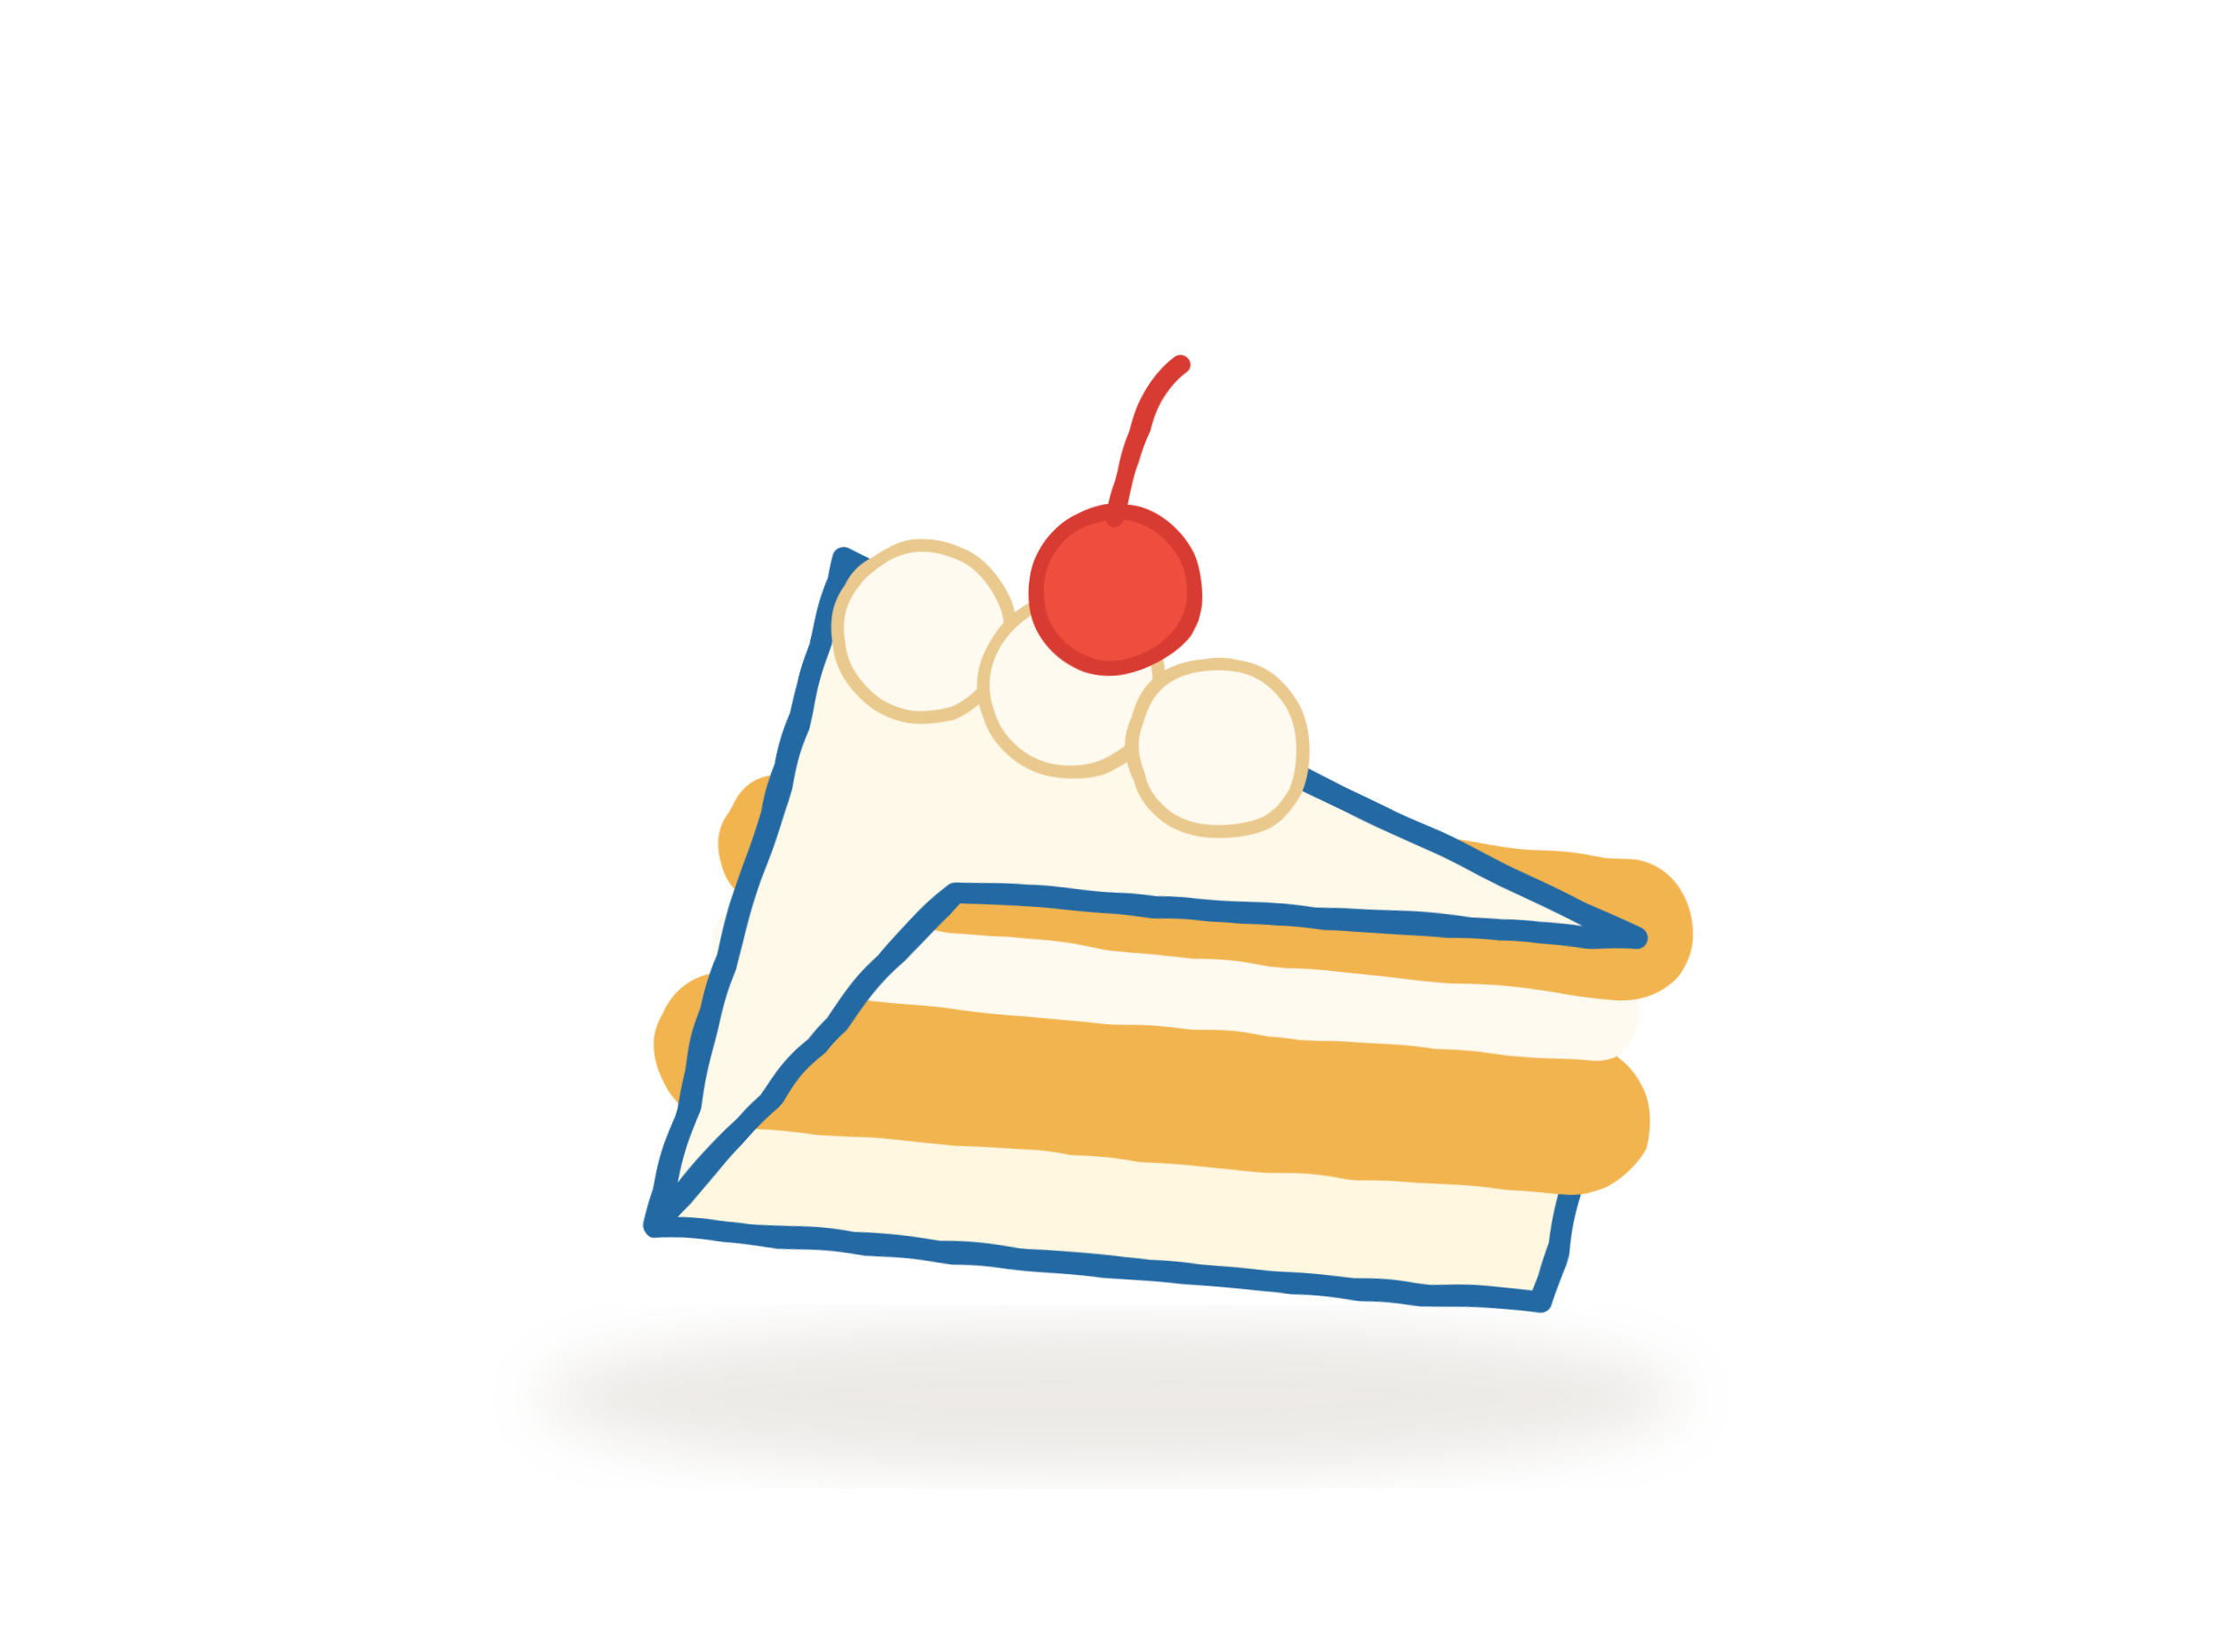
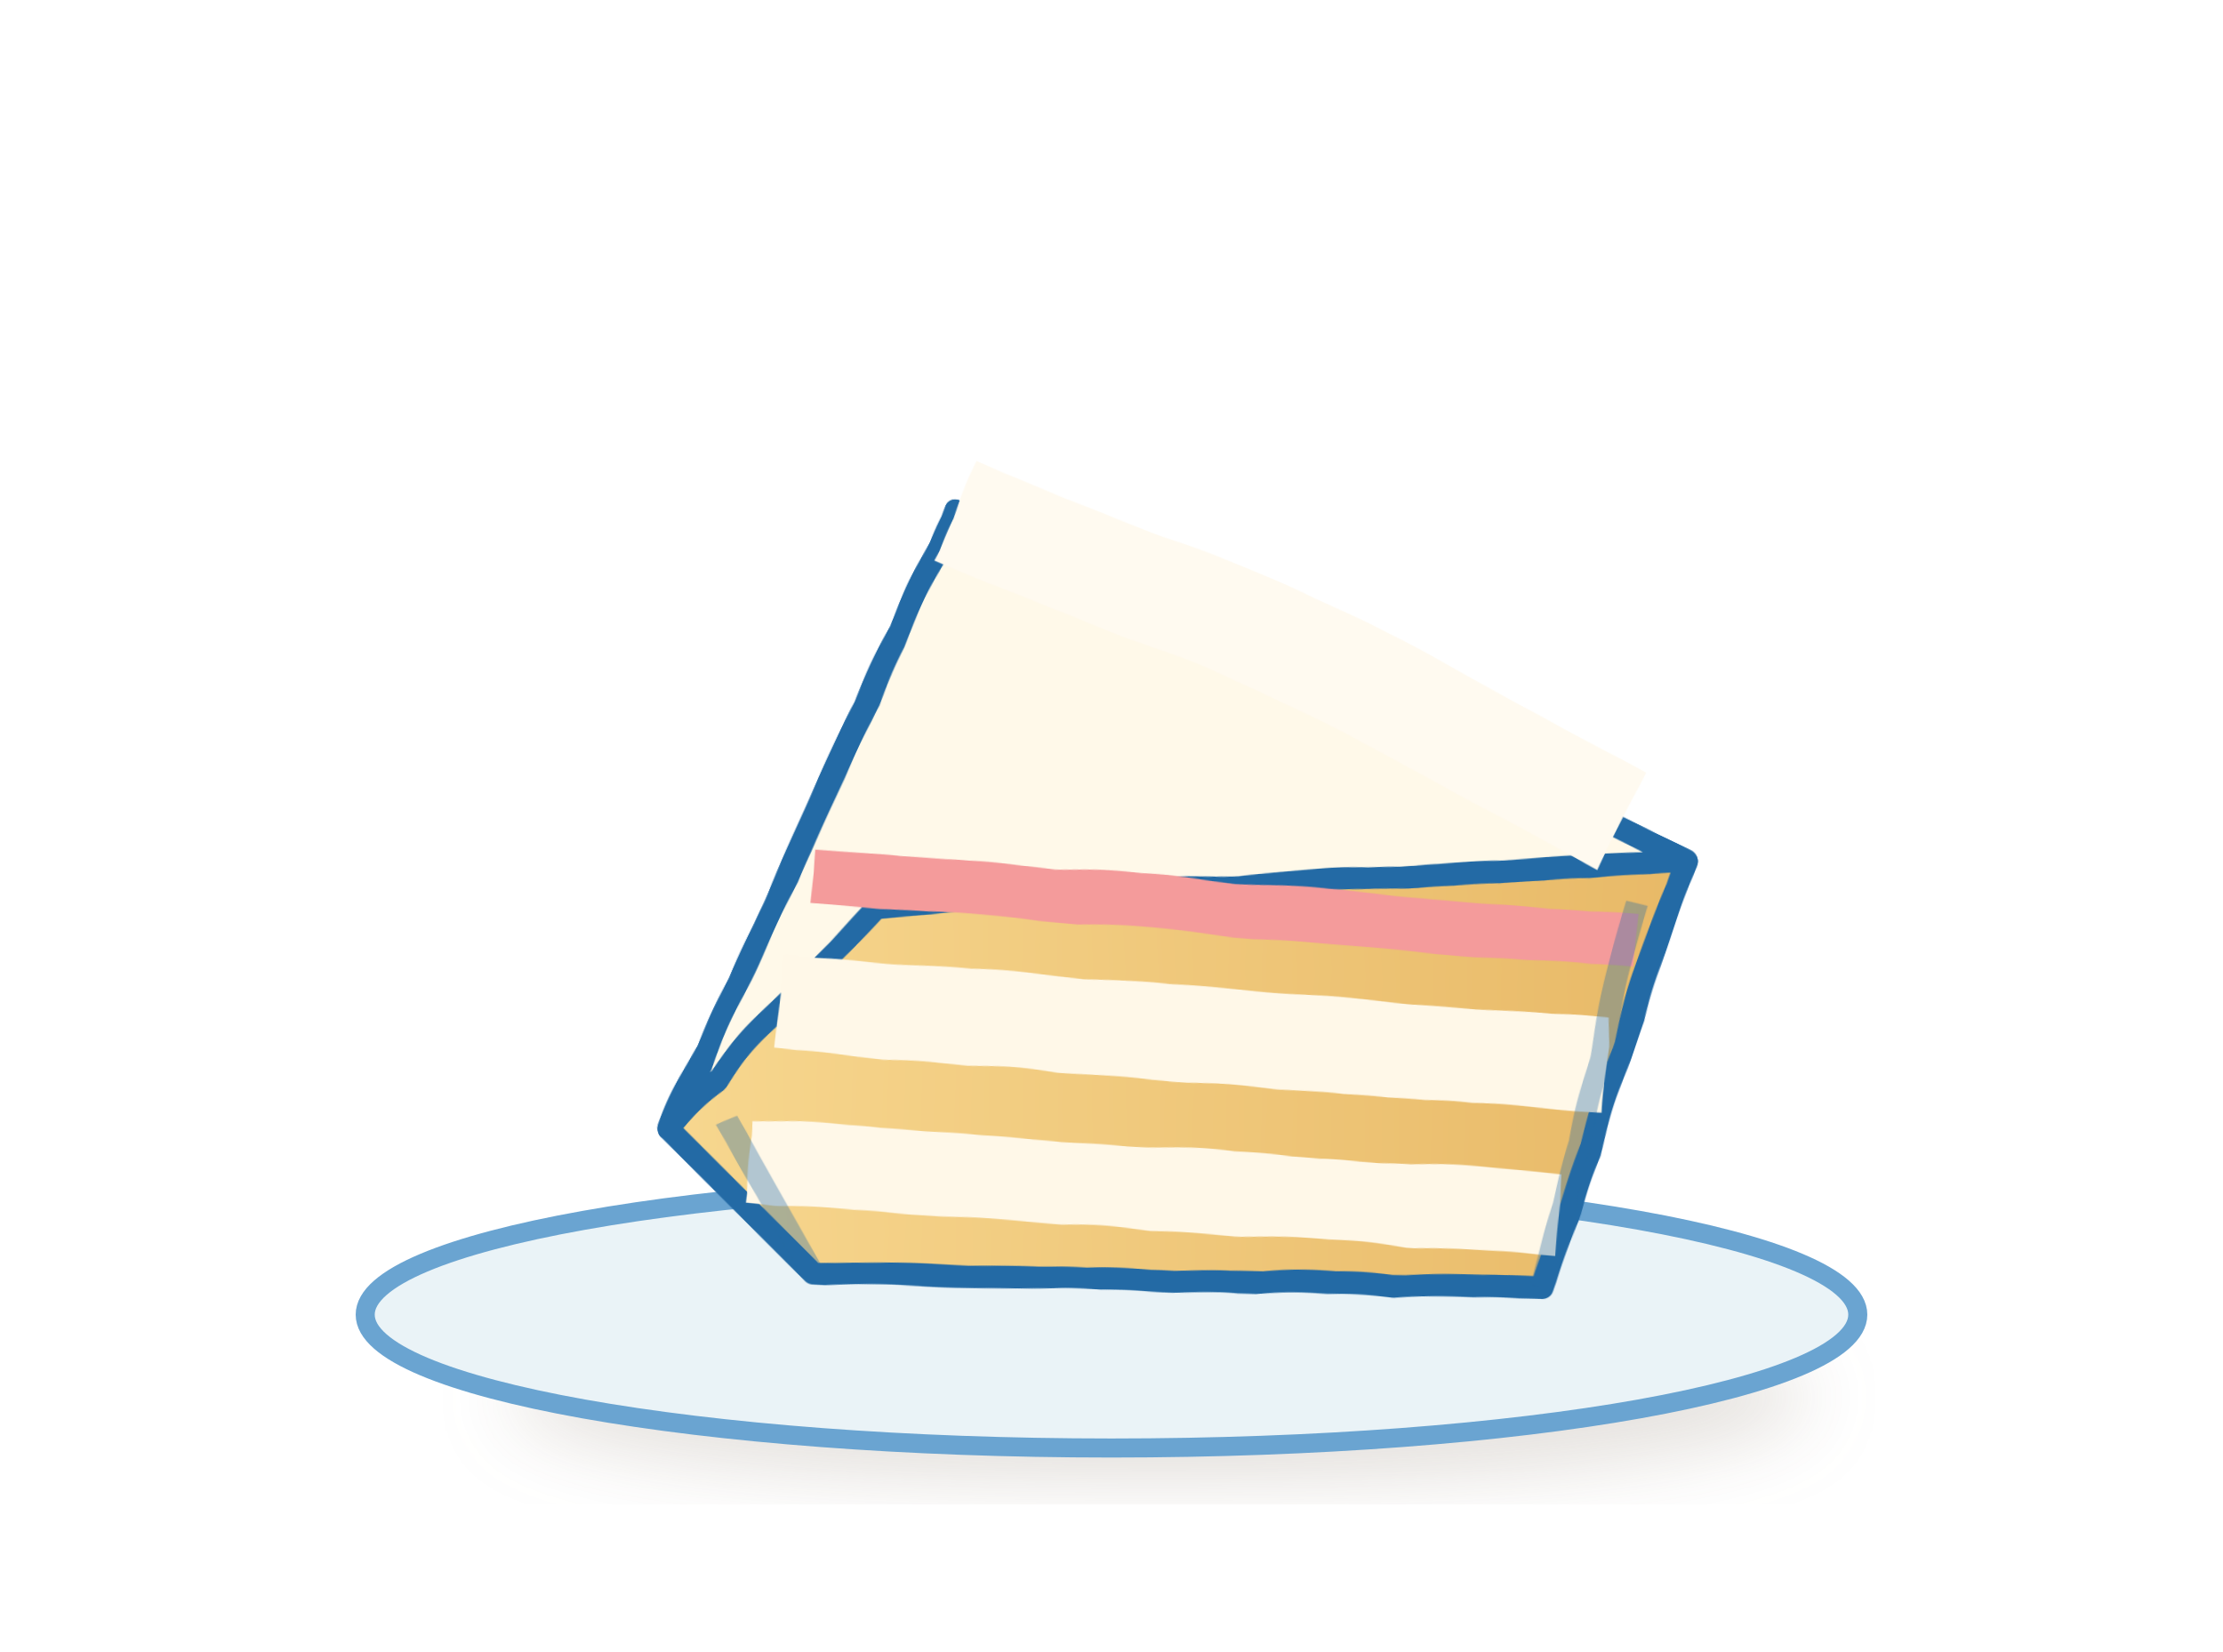
<svg xmlns="http://www.w3.org/2000/svg" viewBox="0 0 700 520">
  <defs>
    <filter id="s">
-       <feTurbulence baseFrequency=".02" numOctaves="2" seed="9" result="n" />
-       <feDisplacementMap in="SourceGraphic" in2="n" scale="3" />
+       <feTurbulence baseFrequency=".018" numOctaves="2" seed="19" result="n" />
+       <feDisplacementMap in="SourceGraphic" in2="n" scale="2.5" />
    </filter>
    <filter id="sh">
-       <feGaussianBlur stdDeviation="9" />
+       <feGaussianBlur stdDeviation="12" />
    </filter>
+     <linearGradient id="side" x1="0" x2="1">
+       <stop stop-color="#f7d78f" />
+       <stop offset="1" stop-color="#e8b967" />
+     </linearGradient>
  </defs>
-   <ellipse cx="350" cy="440" rx="180" ry="24" fill="#79684f" opacity=".14" filter="url(#sh)" />
-   <g filter="url(#s)" stroke-linejoin="round" stroke-linecap="round">
-     <path d="M205 385L265 175 515 295 485 410Z" fill="#fff7df" stroke="#236aa5" stroke-width="7" />
-     <path d="M230 330L495 352" stroke="#f2b44f" stroke-width="48" />
-     <path d="M238 298L502 320" stroke="#fffaf0" stroke-width="28" />
-     <path d="M248 265L510 292" stroke="#f2b44f" stroke-width="45" />
-     <path d="M265 175L515 295 300 280 205 385Z" fill="#fff9e9" stroke="#236aa5" stroke-width="7" />
-     <g fill="#fffaf0" stroke="#e9c98d" stroke-width="4">
-       <circle cx="290" cy="198" r="27" />
-       <circle cx="337" cy="215" r="28" />
-       <circle cx="383" cy="235" r="27" />
-     </g>
-     <circle cx="350" cy="185" r="25" fill="#ef4e3e" stroke="#d83b31" stroke-width="5" />
-     <path d="M350 162q7-35 22-47" fill="none" stroke="#d83b31" stroke-width="6" />
+   <ellipse cx="365" cy="440" rx="205" ry="28" fill="#6c5944" opacity=".18" filter="url(#sh)" />
+   <ellipse cx="350" cy="414" rx="235" ry="42" fill="#eaf3f7" stroke="#6aa4d1" stroke-width="6" />
+   <g filter="url(#s)" stroke="#236aa5" stroke-width="7" stroke-linejoin="round">
+     <path d="M210 355 300 160 530 270 485 405 255 400Z" fill="url(#side)" />
+     <path d="M300 160 530 270 275 285 210 355Z" fill="#fff9e9" />
+     <path d="M245 315 505 335" stroke="#fff8e8" stroke-width="30" />
+     <path d="M255 275 515 296" stroke="#f49b9b" stroke-width="17" />
+     <path d="M235 365 490 382" stroke="#fff8e8" stroke-width="26" />
+     <path d="M300 160Q335 175 370 188T440 220T510 258" fill="none" stroke="#fffaf0" stroke-width="34" />
+     <path d="M228 352 255 400M515 284 485 405" opacity=".35" />
  </g>
</svg>
